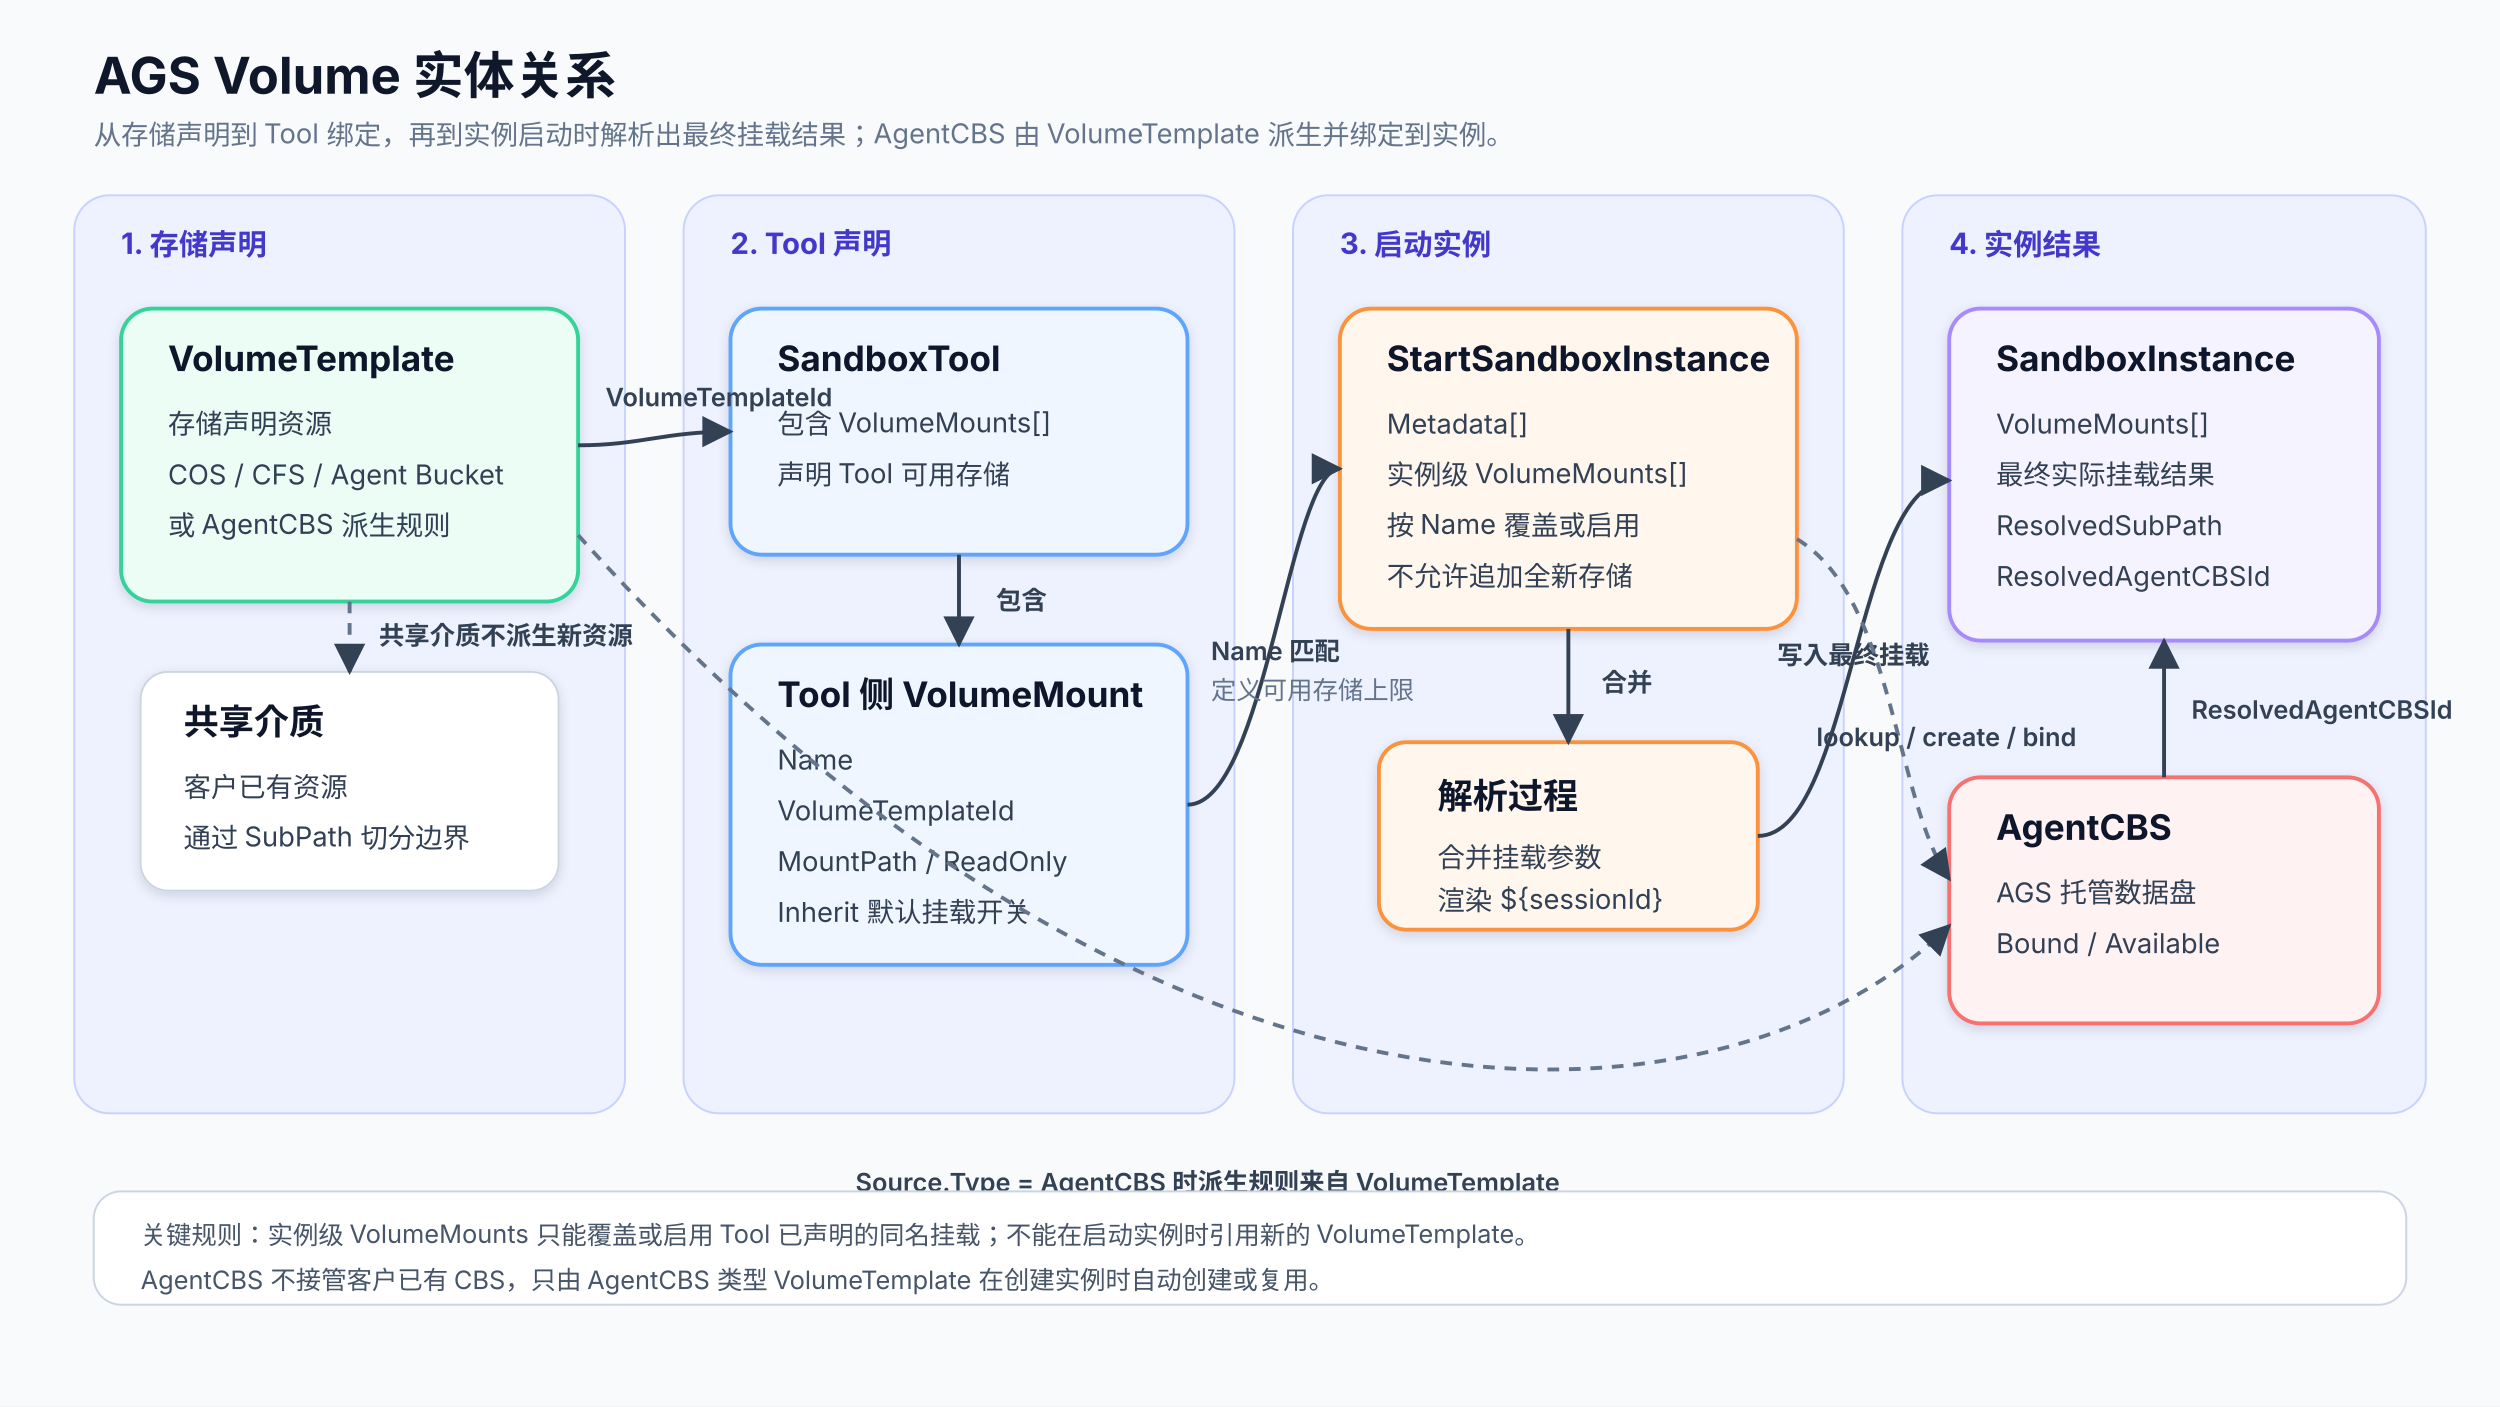
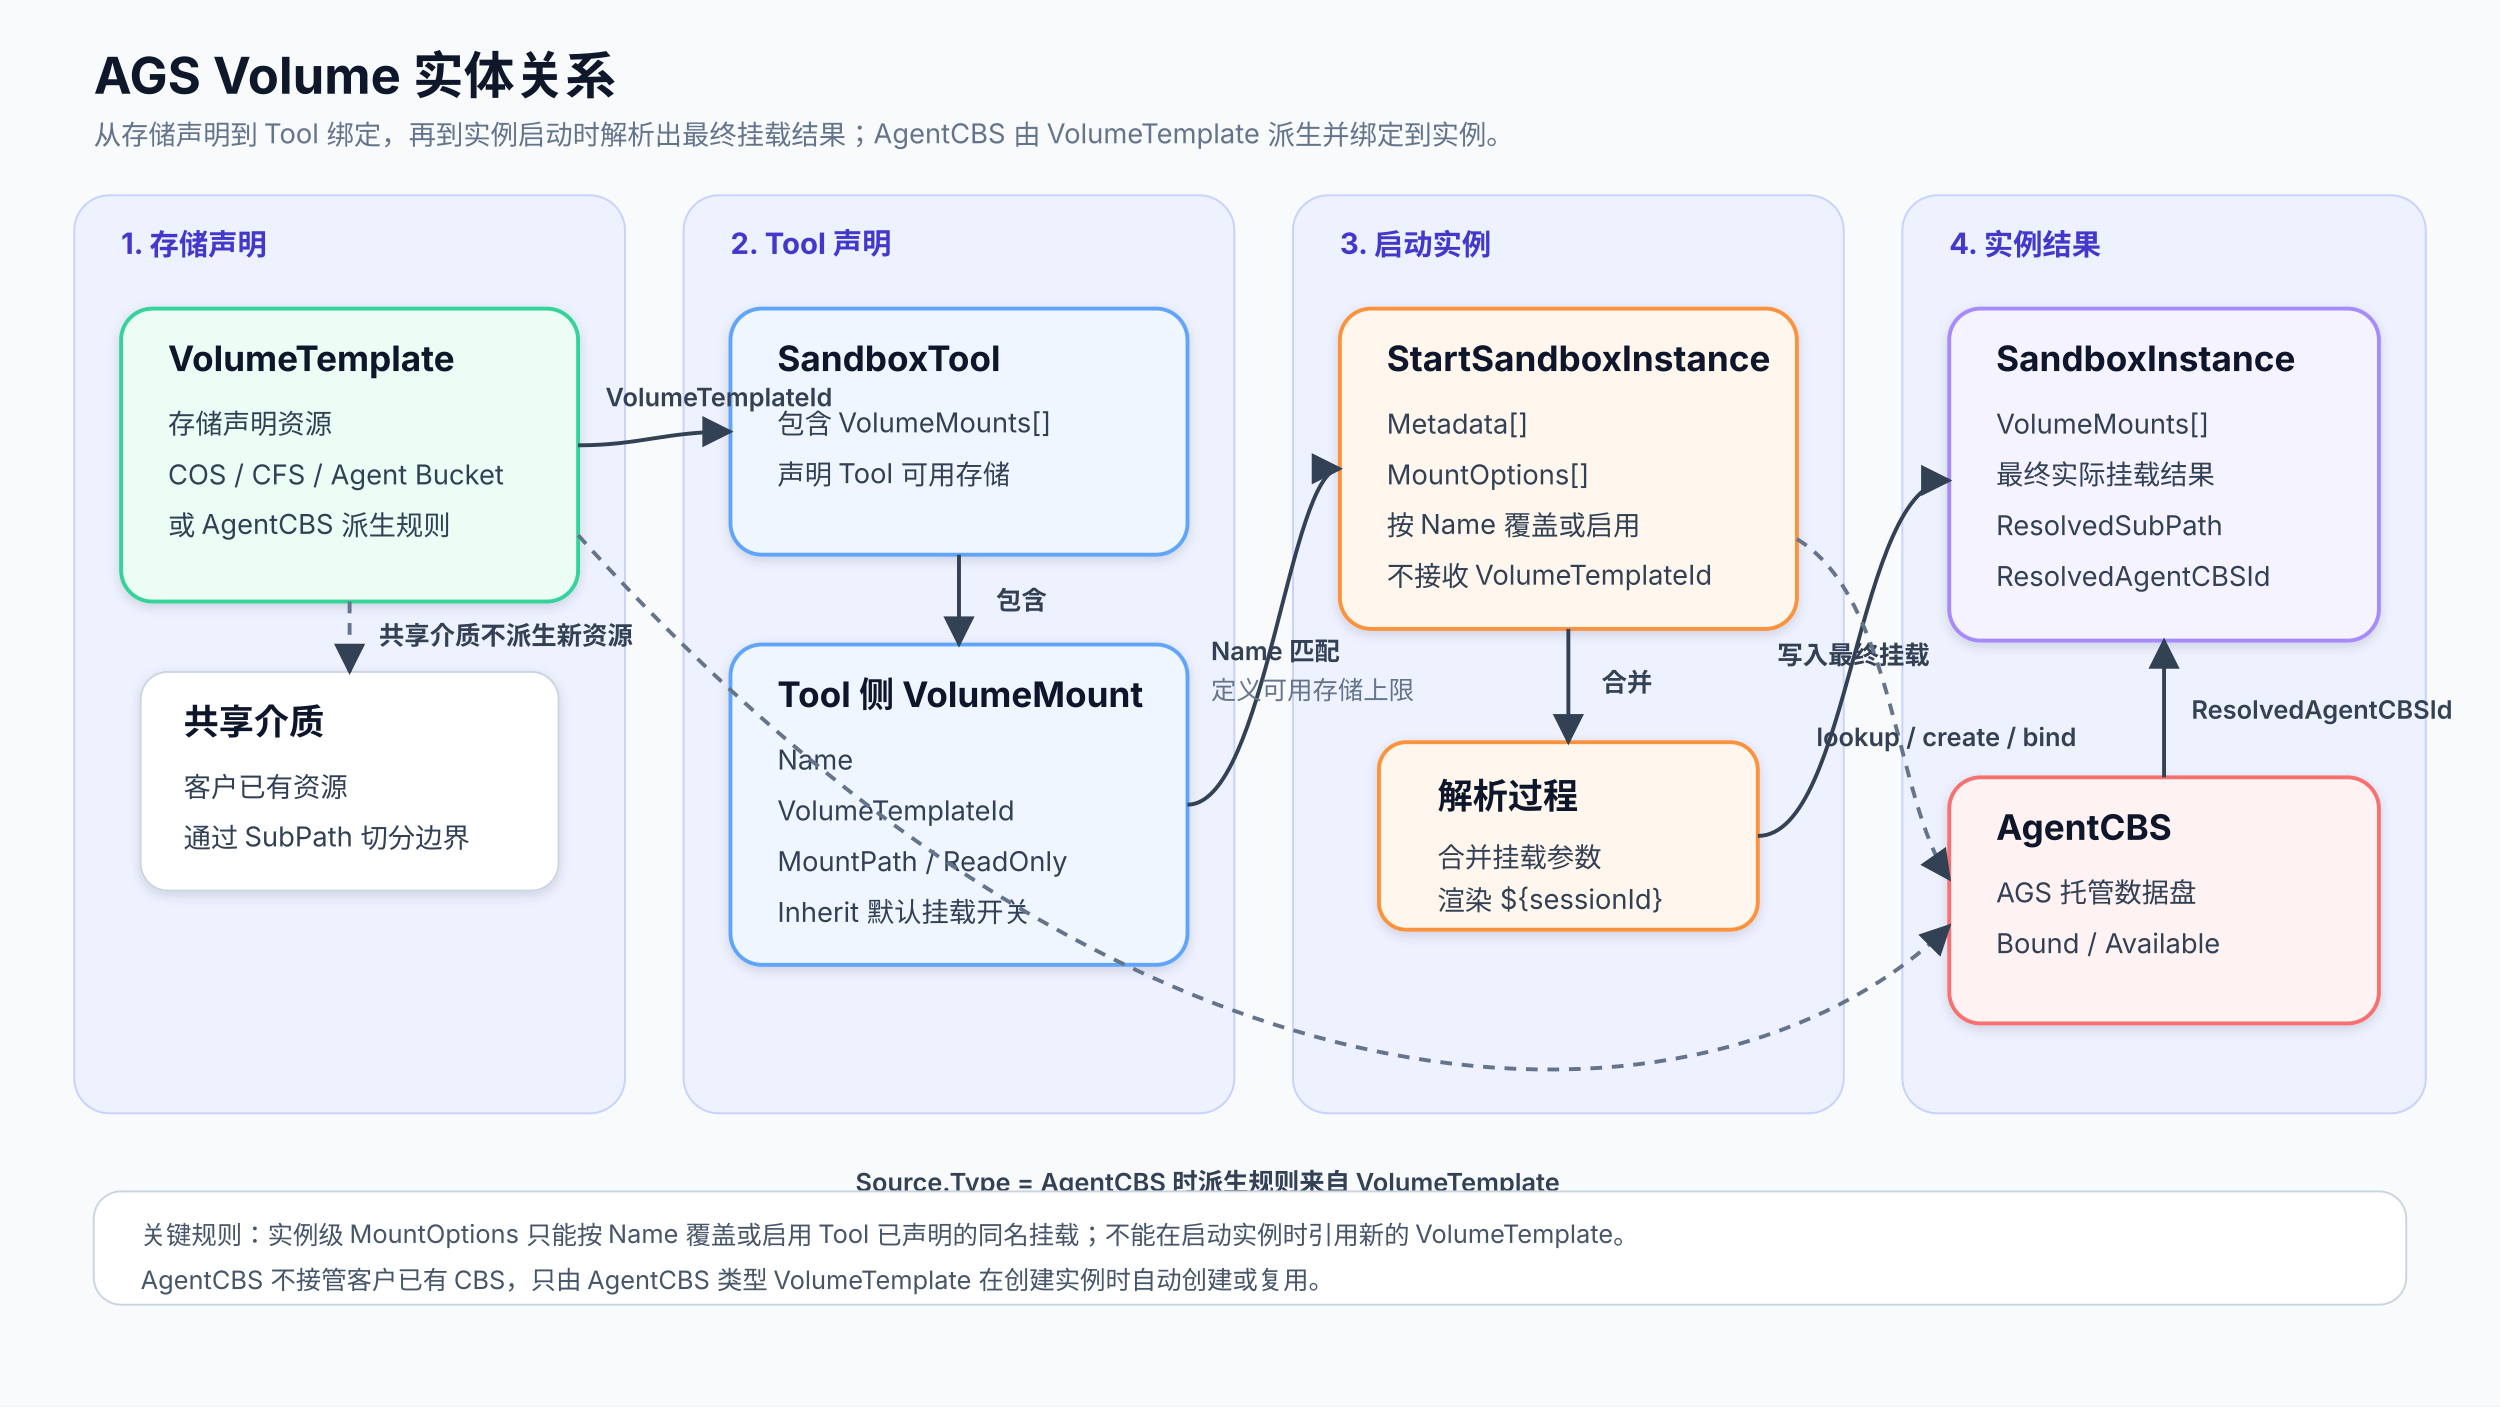
<svg xmlns="http://www.w3.org/2000/svg" width="1280" height="720" viewBox="0 0 1280 720">
  <defs>
    <marker id="arrow" viewBox="0 0 10 10" refX="9" refY="5" markerWidth="8" markerHeight="8" orient="auto-start-reverse">
      <path d="M 0 0 L 10 5 L 0 10 z" fill="#334155" />
    </marker>
    <filter id="shadow" x="-10%" y="-10%" width="120%" height="120%">
      <feDropShadow dx="0" dy="2" stdDeviation="3" flood-color="#0f172a" flood-opacity="0.14" />
    </filter>
    <style>
      .bg { fill: #f8fafc; }
      .title { font: 700 26px -apple-system, BlinkMacSystemFont, "Segoe UI", sans-serif; fill: #0f172a; }
      .subtitle { font: 400 14px -apple-system, BlinkMacSystemFont, "Segoe UI", sans-serif; fill: #64748b; }
      .lane { fill: #eef2ff; stroke: #c7d2fe; stroke-width: 1; }
      .lane-title { font: 700 15px -apple-system, BlinkMacSystemFont, "Segoe UI", sans-serif; fill: #4338ca; }
      .box-title { font: 700 18px -apple-system, BlinkMacSystemFont, "Segoe UI", sans-serif; fill: #0f172a; }
      .box-line { font: 400 14px -apple-system, BlinkMacSystemFont, "Segoe UI", sans-serif; fill: #334155; }
      .small { font: 400 13px -apple-system, BlinkMacSystemFont, "Segoe UI", sans-serif; fill: #475569; }
      .label { font: 600 13px -apple-system, BlinkMacSystemFont, "Segoe UI", sans-serif; fill: #334155; }
      .note { font: 400 13px -apple-system, BlinkMacSystemFont, "Segoe UI", sans-serif; fill: #64748b; }
      .arrow { fill: none; stroke: #334155; stroke-width: 2; marker-end: url(#arrow); }
      .arrow-dashed { fill: none; stroke: #64748b; stroke-width: 2; stroke-dasharray: 6 5; marker-end: url(#arrow); }
      .vt { fill: #ecfdf5; stroke: #34d399; stroke-width: 2; }
      .tool { fill: #eff6ff; stroke: #60a5fa; stroke-width: 2; }
      .req { fill: #fff7ed; stroke: #fb923c; stroke-width: 2; }
      .inst { fill: #f5f3ff; stroke: #a78bfa; stroke-width: 2; }
      .acbs { fill: #fef2f2; stroke: #f87171; stroke-width: 2; }
      .field { fill: #ffffff; stroke: #cbd5e1; stroke-width: 1; }
    </style>
  </defs>
  <rect class="bg" x="0" y="0" width="1280" height="720" />
  <text class="title" x="48" y="48">AGS Volume 实体关系</text>
  <text class="subtitle" x="48" y="74">从存储声明到 Tool 绑定，再到实例启动时解析出最终挂载结果；AgentCBS 由 VolumeTemplate 派生并绑定到实例。</text>
  <rect class="lane" x="38" y="100" width="282" height="470" rx="18" />
  <rect class="lane" x="350" y="100" width="282" height="470" rx="18" />
  <rect class="lane" x="662" y="100" width="282" height="470" rx="18" />
  <rect class="lane" x="974" y="100" width="268" height="470" rx="18" />
  <text class="lane-title" x="62" y="130">1. 存储声明</text>
  <text class="lane-title" x="374" y="130">2. Tool 声明</text>
  <text class="lane-title" x="686" y="130">3. 启动实例</text>
  <text class="lane-title" x="998" y="130">4. 实例结果</text>
  <g filter="url(#shadow)">
    <rect class="vt" x="62" y="158" width="234" height="150" rx="16" />
    <text class="box-title" x="86" y="190">VolumeTemplate</text>
    <text class="box-line" x="86" y="222">存储声明资源</text>
    <text class="box-line" x="86" y="248">COS / CFS / Agent Bucket</text>
    <text class="box-line" x="86" y="274">或 AgentCBS 派生规则</text>
  </g>
  <g filter="url(#shadow)">
    <rect class="field" x="72" y="344" width="214" height="112" rx="14" />
    <text class="box-title" x="94" y="376">共享介质</text>
    <text class="box-line" x="94" y="408">客户已有资源</text>
    <text class="box-line" x="94" y="434">通过 SubPath 切分边界</text>
  </g>
  <g filter="url(#shadow)">
    <rect class="tool" x="374" y="158" width="234" height="126" rx="16" />
    <text class="box-title" x="398" y="190">SandboxTool</text>
    <text class="box-line" x="398" y="222">包含 VolumeMounts[]</text>
    <text class="box-line" x="398" y="248">声明 Tool 可用存储</text>
  </g>
  <g filter="url(#shadow)">
    <rect class="tool" x="374" y="330" width="234" height="164" rx="16" />
    <text class="box-title" x="398" y="362">Tool 侧 VolumeMount</text>
    <text class="box-line" x="398" y="394">Name</text>
    <text class="box-line" x="398" y="420">VolumeTemplateId</text>
    <text class="box-line" x="398" y="446">MountPath / ReadOnly</text>
    <text class="box-line" x="398" y="472">Inherit 默认挂载开关</text>
  </g>
  <g filter="url(#shadow)">
    <rect class="req" x="686" y="158" width="234" height="164" rx="16" />
    <text class="box-title" x="710" y="190">StartSandboxInstance</text>
    <text class="box-line" x="710" y="222">Metadata[]</text>
-     <text class="box-line" x="710" y="248">实例级 VolumeMounts[]</text>
+     <text class="box-line" x="710" y="248">MountOptions[]</text>
    <text class="box-line" x="710" y="274">按 Name 覆盖或启用</text>
-     <text class="box-line" x="710" y="300">不允许追加全新存储</text>
+     <text class="box-line" x="710" y="300">不接收 VolumeTemplateId</text>
  </g>
  <g filter="url(#shadow)">
    <rect class="req" x="706" y="380" width="194" height="96" rx="14" />
    <text class="box-title" x="736" y="414">解析过程</text>
    <text class="box-line" x="736" y="444">合并挂载参数</text>
    <text class="box-line" x="736" y="466">渲染 ${sessionId}</text>
  </g>
  <g filter="url(#shadow)">
    <rect class="inst" x="998" y="158" width="220" height="170" rx="16" />
    <text class="box-title" x="1022" y="190">SandboxInstance</text>
    <text class="box-line" x="1022" y="222">VolumeMounts[]</text>
    <text class="box-line" x="1022" y="248">最终实际挂载结果</text>
    <text class="box-line" x="1022" y="274">ResolvedSubPath</text>
    <text class="box-line" x="1022" y="300">ResolvedAgentCBSId</text>
  </g>
  <g filter="url(#shadow)">
    <rect class="acbs" x="998" y="398" width="220" height="126" rx="16" />
    <text class="box-title" x="1022" y="430">AgentCBS</text>
    <text class="box-line" x="1022" y="462">AGS 托管数据盘</text>
    <text class="box-line" x="1022" y="488">Bound / Available</text>
  </g>
  <path class="arrow" d="M 296 228 C 328 228, 340 221, 374 221" />
  <text class="label" x="310" y="208">VolumeTemplateId</text>
  <path class="arrow" d="M 491 284 L 491 330" />
  <text class="label" x="510" y="312">包含</text>
  <path class="arrow" d="M 608 412 C 648 412, 660 240, 686 240" />
  <text class="label" x="620" y="338">Name 匹配</text>
  <text class="note" x="620" y="358">定义可用存储上限</text>
  <path class="arrow" d="M 803 322 L 803 380" />
  <text class="label" x="820" y="354">合并</text>
  <path class="arrow" d="M 900 428 C 948 428, 950 246, 998 246" />
  <text class="label" x="910" y="340">写入最终挂载</text>
  <path class="arrow-dashed" d="M 296 274 C 600 612, 890 582, 998 474" />
  <text class="label" x="438" y="610">Source.Type = AgentCBS 时派生规则来自 VolumeTemplate</text>
  <path class="arrow-dashed" d="M 920 276 C 970 306, 970 410, 998 450" />
  <text class="label" x="930" y="382">lookup / create / bind</text>
  <path class="arrow" d="M 1108 398 L 1108 328" />
  <text class="label" x="1122" y="368">ResolvedAgentCBSId</text>
  <path class="arrow-dashed" d="M 179 308 L 179 344" />
  <text class="label" x="194" y="330">共享介质不派生新资源</text>
  <rect x="48" y="610" width="1184" height="58" rx="14" fill="#ffffff" stroke="#cbd5e1" />
-   <text class="small" x="72" y="637">关键规则：实例级 VolumeMounts 只能覆盖或启用 Tool 已声明的同名挂载；不能在启动实例时引用新的 VolumeTemplate。</text>
+   <text class="small" x="72" y="637">关键规则：实例级 MountOptions 只能按 Name 覆盖或启用 Tool 已声明的同名挂载；不能在启动实例时引用新的 VolumeTemplate。</text>
  <text class="small" x="72" y="660">AgentCBS 不接管客户已有 CBS，只由 AgentCBS 类型 VolumeTemplate 在创建实例时自动创建或复用。</text>
</svg>
